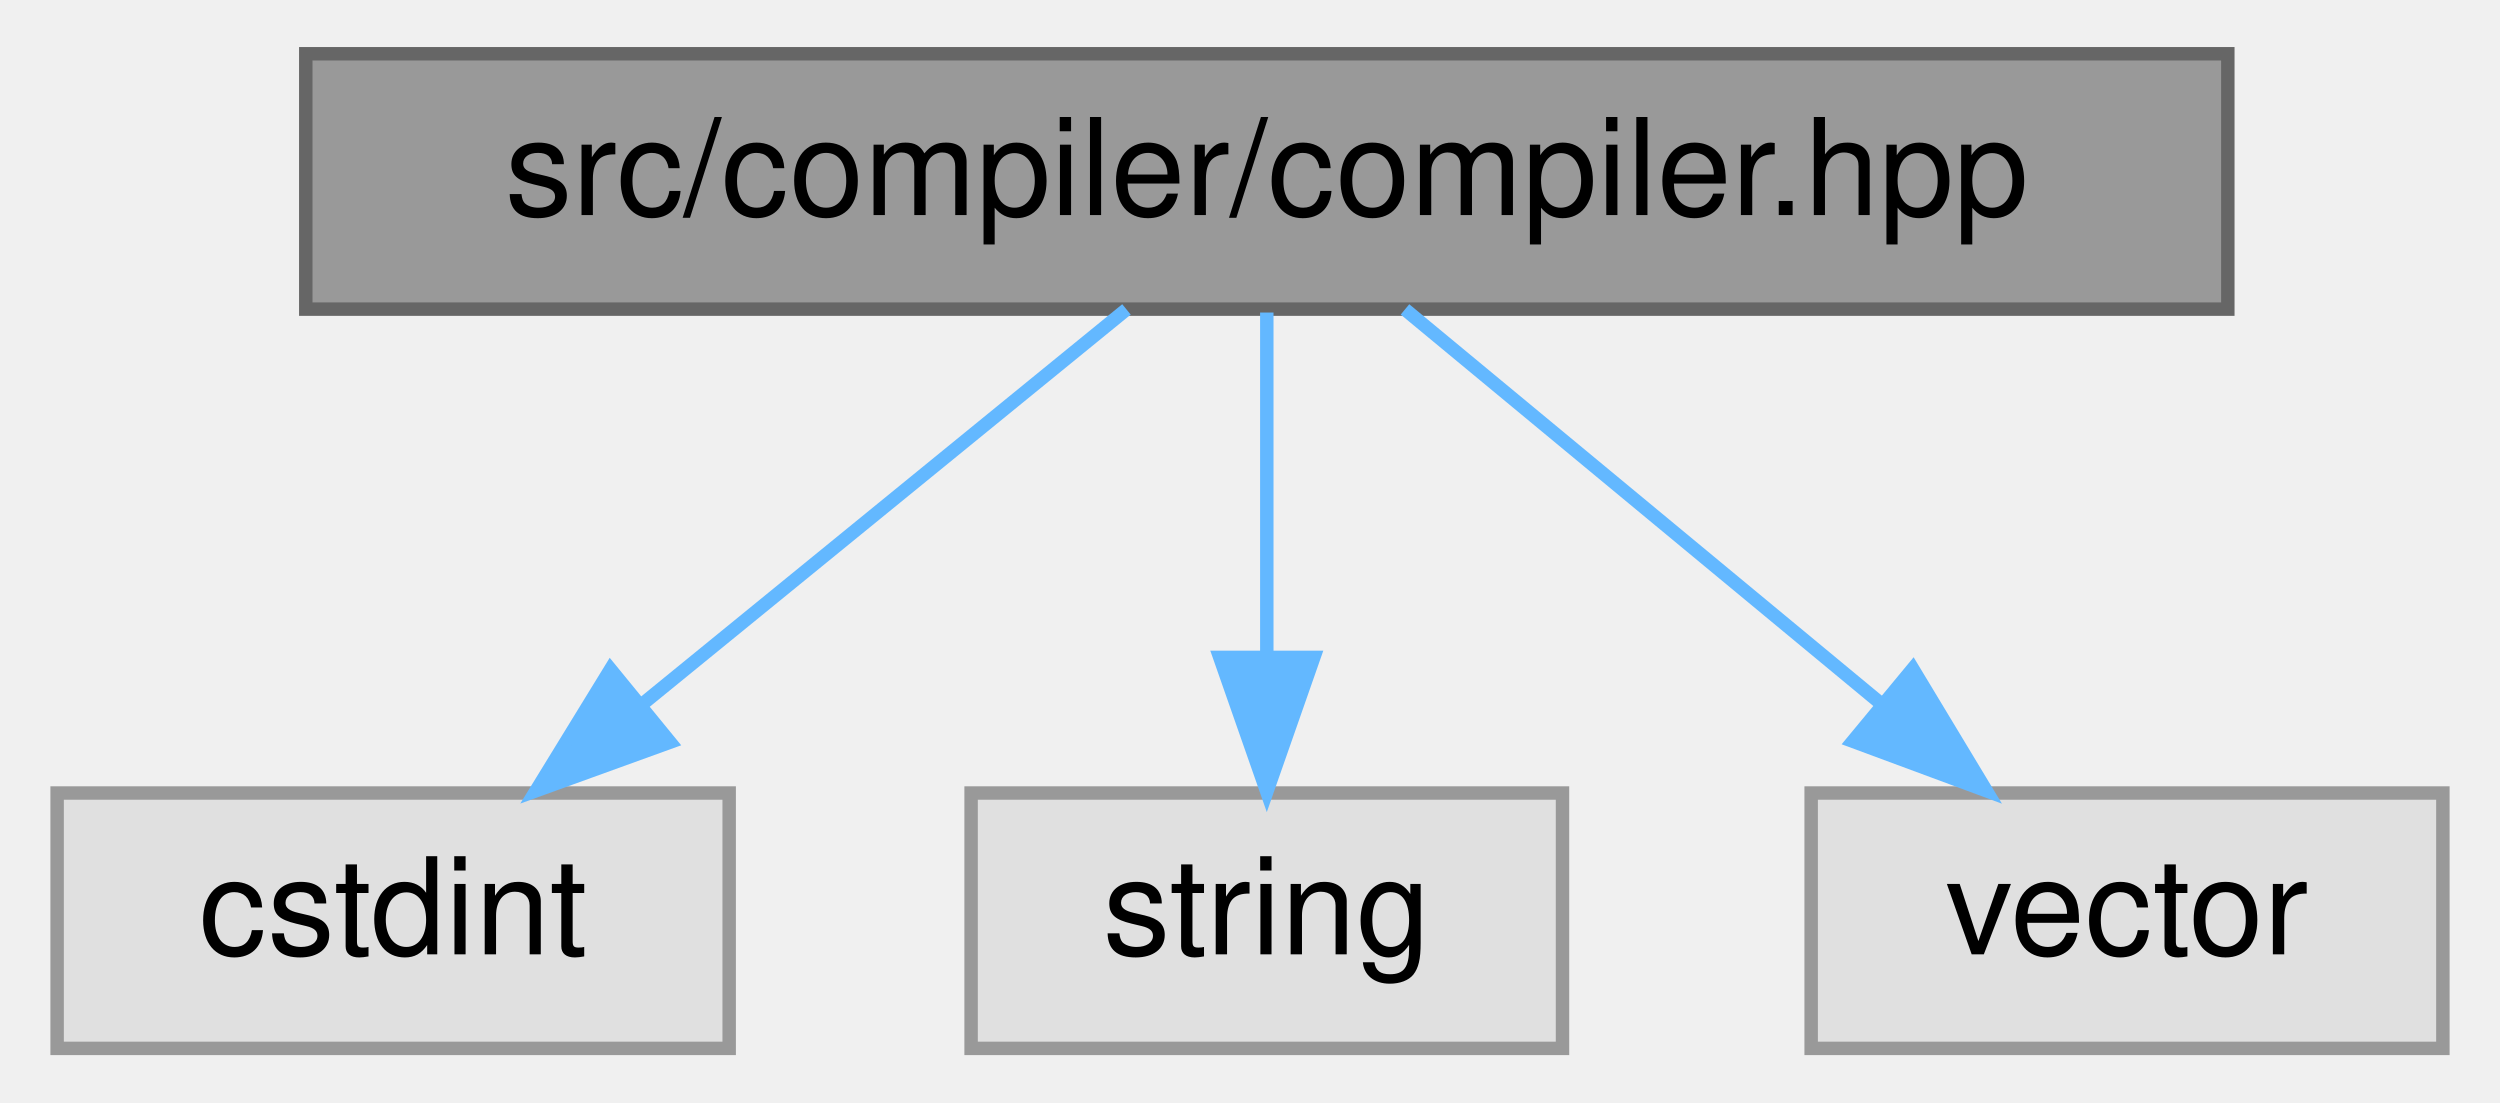
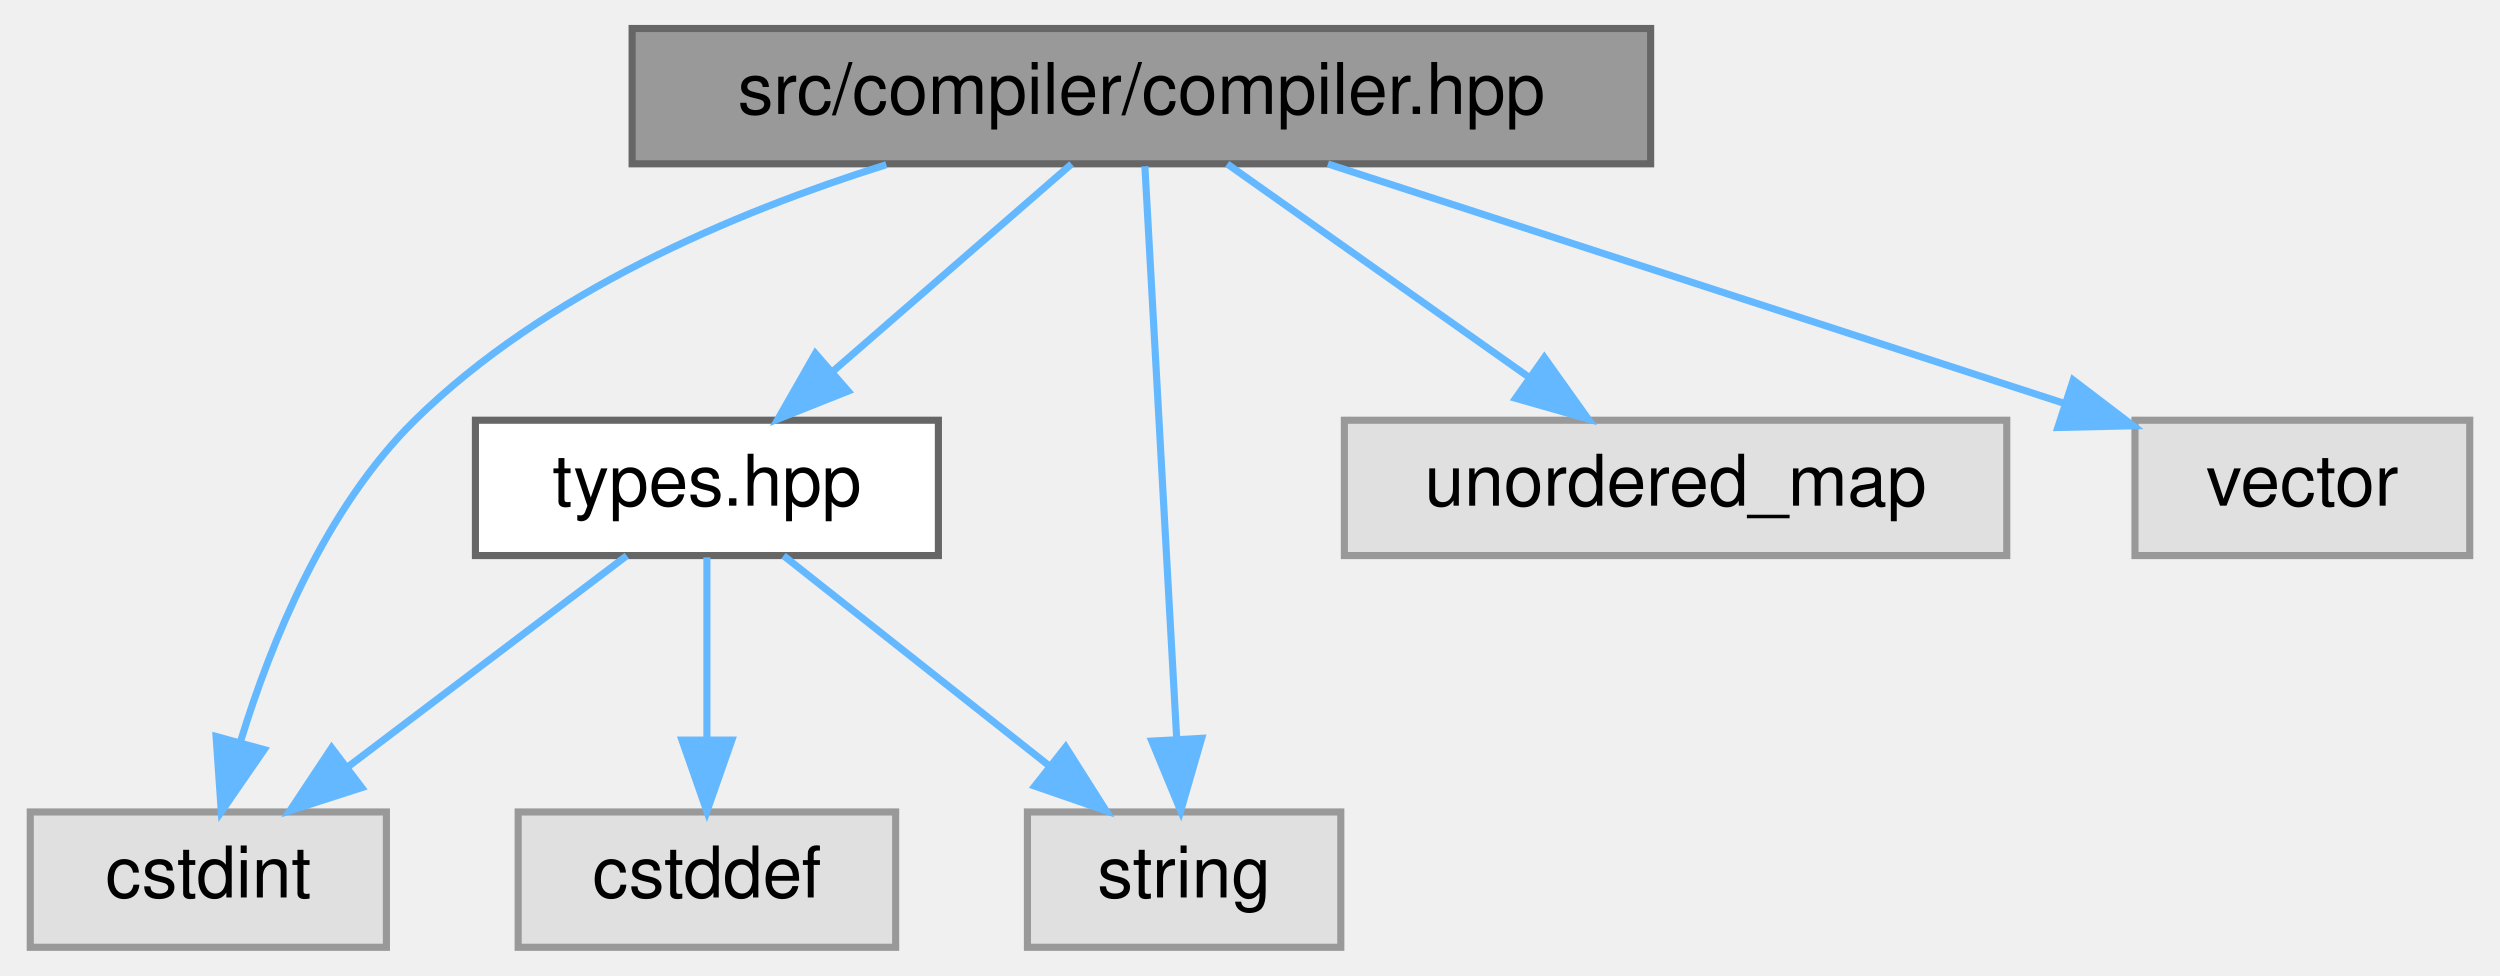
- <svg xmlns="http://www.w3.org/2000/svg" xmlns:xlink="http://www.w3.org/1999/xlink" width="186pt" height="82pt" viewBox="0.00 0.00 185.50 82.00">
-   <g id="graph0" class="graph" transform="scale(1 1) rotate(0) translate(4 78)">
+ <svg xmlns="http://www.w3.org/2000/svg" xmlns:xlink="http://www.w3.org/1999/xlink" width="351pt" height="137pt" viewBox="0.00 0.00 350.50 137.00">
+   <g id="graph0" class="graph" transform="scale(1 1) rotate(0) translate(4 133)">
    <g id="Node000001" class="node">
      <g id="a_Node000001">
        <a xlink:title=" ">
-           <polygon fill="#999999" stroke="#666666" points="161.5,-74 18.5,-74 18.5,-55 161.5,-55 161.5,-74" />
-           <text text-anchor="middle" x="90" y="-62" font-family="Helvetica,sans-Serif" font-size="10.00">src/compiler/compiler.hpp</text>
+           <polygon fill="#999999" stroke="#666666" points="227.5,-129 84.5,-129 84.5,-110 227.5,-110 227.5,-129" />
+           <text text-anchor="middle" x="156" y="-117" font-family="Helvetica,sans-Serif" font-size="10.00">src/compiler/compiler.hpp</text>
        </a>
      </g>
    </g>
    <g id="Node000002" class="node">
      <g id="a_Node000002">
+         <a xlink:href="types_8hpp.html" target="_top" xlink:title=" ">
+           <polygon fill="white" stroke="#666666" points="127.5,-74 62.5,-74 62.5,-55 127.5,-55 127.5,-74" />
+           <text text-anchor="middle" x="95" y="-62" font-family="Helvetica,sans-Serif" font-size="10.00">types.hpp</text>
+         </a>
+       </g>
+     </g>
+     <g id="edge1_Node000001_Node000002" class="edge">
+       <g id="a_edge1_Node000001_Node000002">
+         <a xlink:title=" ">
+           <path fill="none" stroke="#63b8ff" d="M146.2,-109.98C137.18,-102.15 123.59,-90.34 112.68,-80.86" />
+           <polygon fill="#63b8ff" stroke="#63b8ff" points="114.82,-78.09 104.98,-74.17 110.23,-83.37 114.82,-78.09" />
+         </a>
+       </g>
+     </g>
+     <g id="Node000004" class="node">
+       <g id="a_Node000004">
        <a xlink:title=" ">
          <polygon fill="#e0e0e0" stroke="#999999" points="50,-19 0,-19 0,0 50,0 50,-19" />
          <text text-anchor="middle" x="25" y="-7" font-family="Helvetica,sans-Serif" font-size="10.00">cstdint</text>
        </a>
      </g>
    </g>
-     <g id="edge1_Node000001_Node000002" class="edge">
-       <g id="a_edge1_Node000001_Node000002">
+     <g id="edge5_Node000001_Node000004" class="edge">
+       <g id="a_edge5_Node000001_Node000004">
        <a xlink:title=" ">
-           <path fill="none" stroke="#63b8ff" d="M79.56,-54.98C69.85,-47.07 55.18,-35.11 43.5,-25.58" />
-           <polygon fill="#63b8ff" stroke="#63b8ff" points="45.6,-22.78 35.63,-19.17 41.17,-28.2 45.6,-22.78" />
+           <path fill="none" stroke="#63b8ff" d="M120.19,-109.88C98.74,-103.15 72.19,-91.88 54,-74 41.45,-61.66 33.81,-42.9 29.54,-28.96" />
+           <polygon fill="#63b8ff" stroke="#63b8ff" points="32.84,-27.75 26.82,-19.03 26.09,-29.6 32.84,-27.75" />
+         </a>
+       </g>
+     </g>
+     <g id="Node000005" class="node">
+       <g id="a_Node000005">
+         <a xlink:title=" ">
+           <polygon fill="#e0e0e0" stroke="#999999" points="184,-19 140,-19 140,0 184,0 184,-19" />
+           <text text-anchor="middle" x="162" y="-7" font-family="Helvetica,sans-Serif" font-size="10.00">string</text>
+         </a>
+       </g>
+     </g>
+     <g id="edge6_Node000001_Node000005" class="edge">
+       <g id="a_edge6_Node000001_Node000005">
+         <a xlink:title=" ">
+           <path fill="none" stroke="#63b8ff" d="M156.49,-109.66C157.46,-92.17 159.65,-52.8 160.96,-29.27" />
+           <polygon fill="#63b8ff" stroke="#63b8ff" points="164.46,-29.34 161.52,-19.16 157.47,-28.95 164.46,-29.34" />
+         </a>
+       </g>
+     </g>
+     <g id="Node000006" class="node">
+       <g id="a_Node000006">
+         <a xlink:title=" ">
+           <polygon fill="#e0e0e0" stroke="#999999" points="277.5,-74 184.5,-74 184.5,-55 277.5,-55 277.5,-74" />
+           <text text-anchor="middle" x="231" y="-62" font-family="Helvetica,sans-Serif" font-size="10.00">unordered_map</text>
+         </a>
+       </g>
+     </g>
+     <g id="edge7_Node000001_Node000006" class="edge">
+       <g id="a_edge7_Node000001_Node000006">
+         <a xlink:title=" ">
+           <path fill="none" stroke="#63b8ff" d="M168.05,-109.98C179.46,-101.92 196.83,-89.65 210.43,-80.03" />
+           <polygon fill="#63b8ff" stroke="#63b8ff" points="212.58,-82.8 218.73,-74.17 208.54,-77.08 212.58,-82.8" />
+         </a>
+       </g>
+     </g>
+     <g id="Node000007" class="node">
+       <g id="a_Node000007">
+         <a xlink:title=" ">
+           <polygon fill="#e0e0e0" stroke="#999999" points="342.5,-74 295.5,-74 295.5,-55 342.5,-55 342.5,-74" />
+           <text text-anchor="middle" x="319" y="-62" font-family="Helvetica,sans-Serif" font-size="10.00">vector</text>
+         </a>
+       </g>
+     </g>
+     <g id="edge8_Node000001_Node000007" class="edge">
+       <g id="a_edge8_Node000001_Node000007">
+         <a xlink:title=" ">
+           <path fill="none" stroke="#63b8ff" d="M182.19,-109.98C210.24,-100.86 254.86,-86.36 285.46,-76.4" />
+           <polygon fill="#63b8ff" stroke="#63b8ff" points="286.83,-79.64 295.26,-73.22 284.67,-72.98 286.83,-79.64" />
        </a>
      </g>
    </g>
    <g id="Node000003" class="node">
      <g id="a_Node000003">
        <a xlink:title=" ">
-           <polygon fill="#e0e0e0" stroke="#999999" points="112,-19 68,-19 68,0 112,0 112,-19" />
-           <text text-anchor="middle" x="90" y="-7" font-family="Helvetica,sans-Serif" font-size="10.00">string</text>
+           <polygon fill="#e0e0e0" stroke="#999999" points="121.5,-19 68.5,-19 68.5,0 121.5,0 121.5,-19" />
+           <text text-anchor="middle" x="95" y="-7" font-family="Helvetica,sans-Serif" font-size="10.00">cstddef</text>
        </a>
      </g>
    </g>
-     <g id="edge2_Node000001_Node000003" class="edge">
-       <g id="a_edge2_Node000001_Node000003">
+     <g id="edge2_Node000002_Node000003" class="edge">
+       <g id="a_edge2_Node000002_Node000003">
        <a xlink:title=" ">
-           <path fill="none" stroke="#63b8ff" d="M90,-54.75C90,-47.8 90,-37.85 90,-29.13" />
-           <polygon fill="#63b8ff" stroke="#63b8ff" points="93.5,-29.09 90,-19.09 86.5,-29.09 93.5,-29.09" />
+           <path fill="none" stroke="#63b8ff" d="M95,-54.75C95,-47.8 95,-37.85 95,-29.13" />
+           <polygon fill="#63b8ff" stroke="#63b8ff" points="98.5,-29.09 95,-19.09 91.5,-29.09 98.5,-29.09" />
        </a>
      </g>
    </g>
-     <g id="Node000004" class="node">
-       <g id="a_Node000004">
+     <g id="edge3_Node000002_Node000004" class="edge">
+       <g id="a_edge3_Node000002_Node000004">
        <a xlink:title=" ">
-           <polygon fill="#e0e0e0" stroke="#999999" points="177.5,-19 130.5,-19 130.5,0 177.5,0 177.5,-19" />
-           <text text-anchor="middle" x="154" y="-7" font-family="Helvetica,sans-Serif" font-size="10.00">vector</text>
+           <path fill="none" stroke="#63b8ff" d="M83.75,-54.98C73.2,-47 57.2,-34.88 44.56,-25.31" />
+           <polygon fill="#63b8ff" stroke="#63b8ff" points="46.54,-22.42 36.45,-19.17 42.31,-28 46.54,-22.42" />
        </a>
      </g>
    </g>
-     <g id="edge3_Node000001_Node000004" class="edge">
-       <g id="a_edge3_Node000001_Node000004">
+     <g id="edge4_Node000002_Node000005" class="edge">
+       <g id="a_edge4_Node000002_Node000005">
        <a xlink:title=" ">
-           <path fill="none" stroke="#63b8ff" d="M100.28,-54.98C109.84,-47.07 124.28,-35.11 135.78,-25.58" />
-           <polygon fill="#63b8ff" stroke="#63b8ff" points="138.06,-28.24 143.53,-19.17 133.6,-22.85 138.06,-28.24" />
+           <path fill="none" stroke="#63b8ff" d="M105.76,-54.98C115.77,-47.07 130.89,-35.11 142.93,-25.58" />
+           <polygon fill="#63b8ff" stroke="#63b8ff" points="145.37,-28.12 151.04,-19.17 141.03,-22.63 145.37,-28.12" />
        </a>
      </g>
    </g>
  </g>
</svg>
